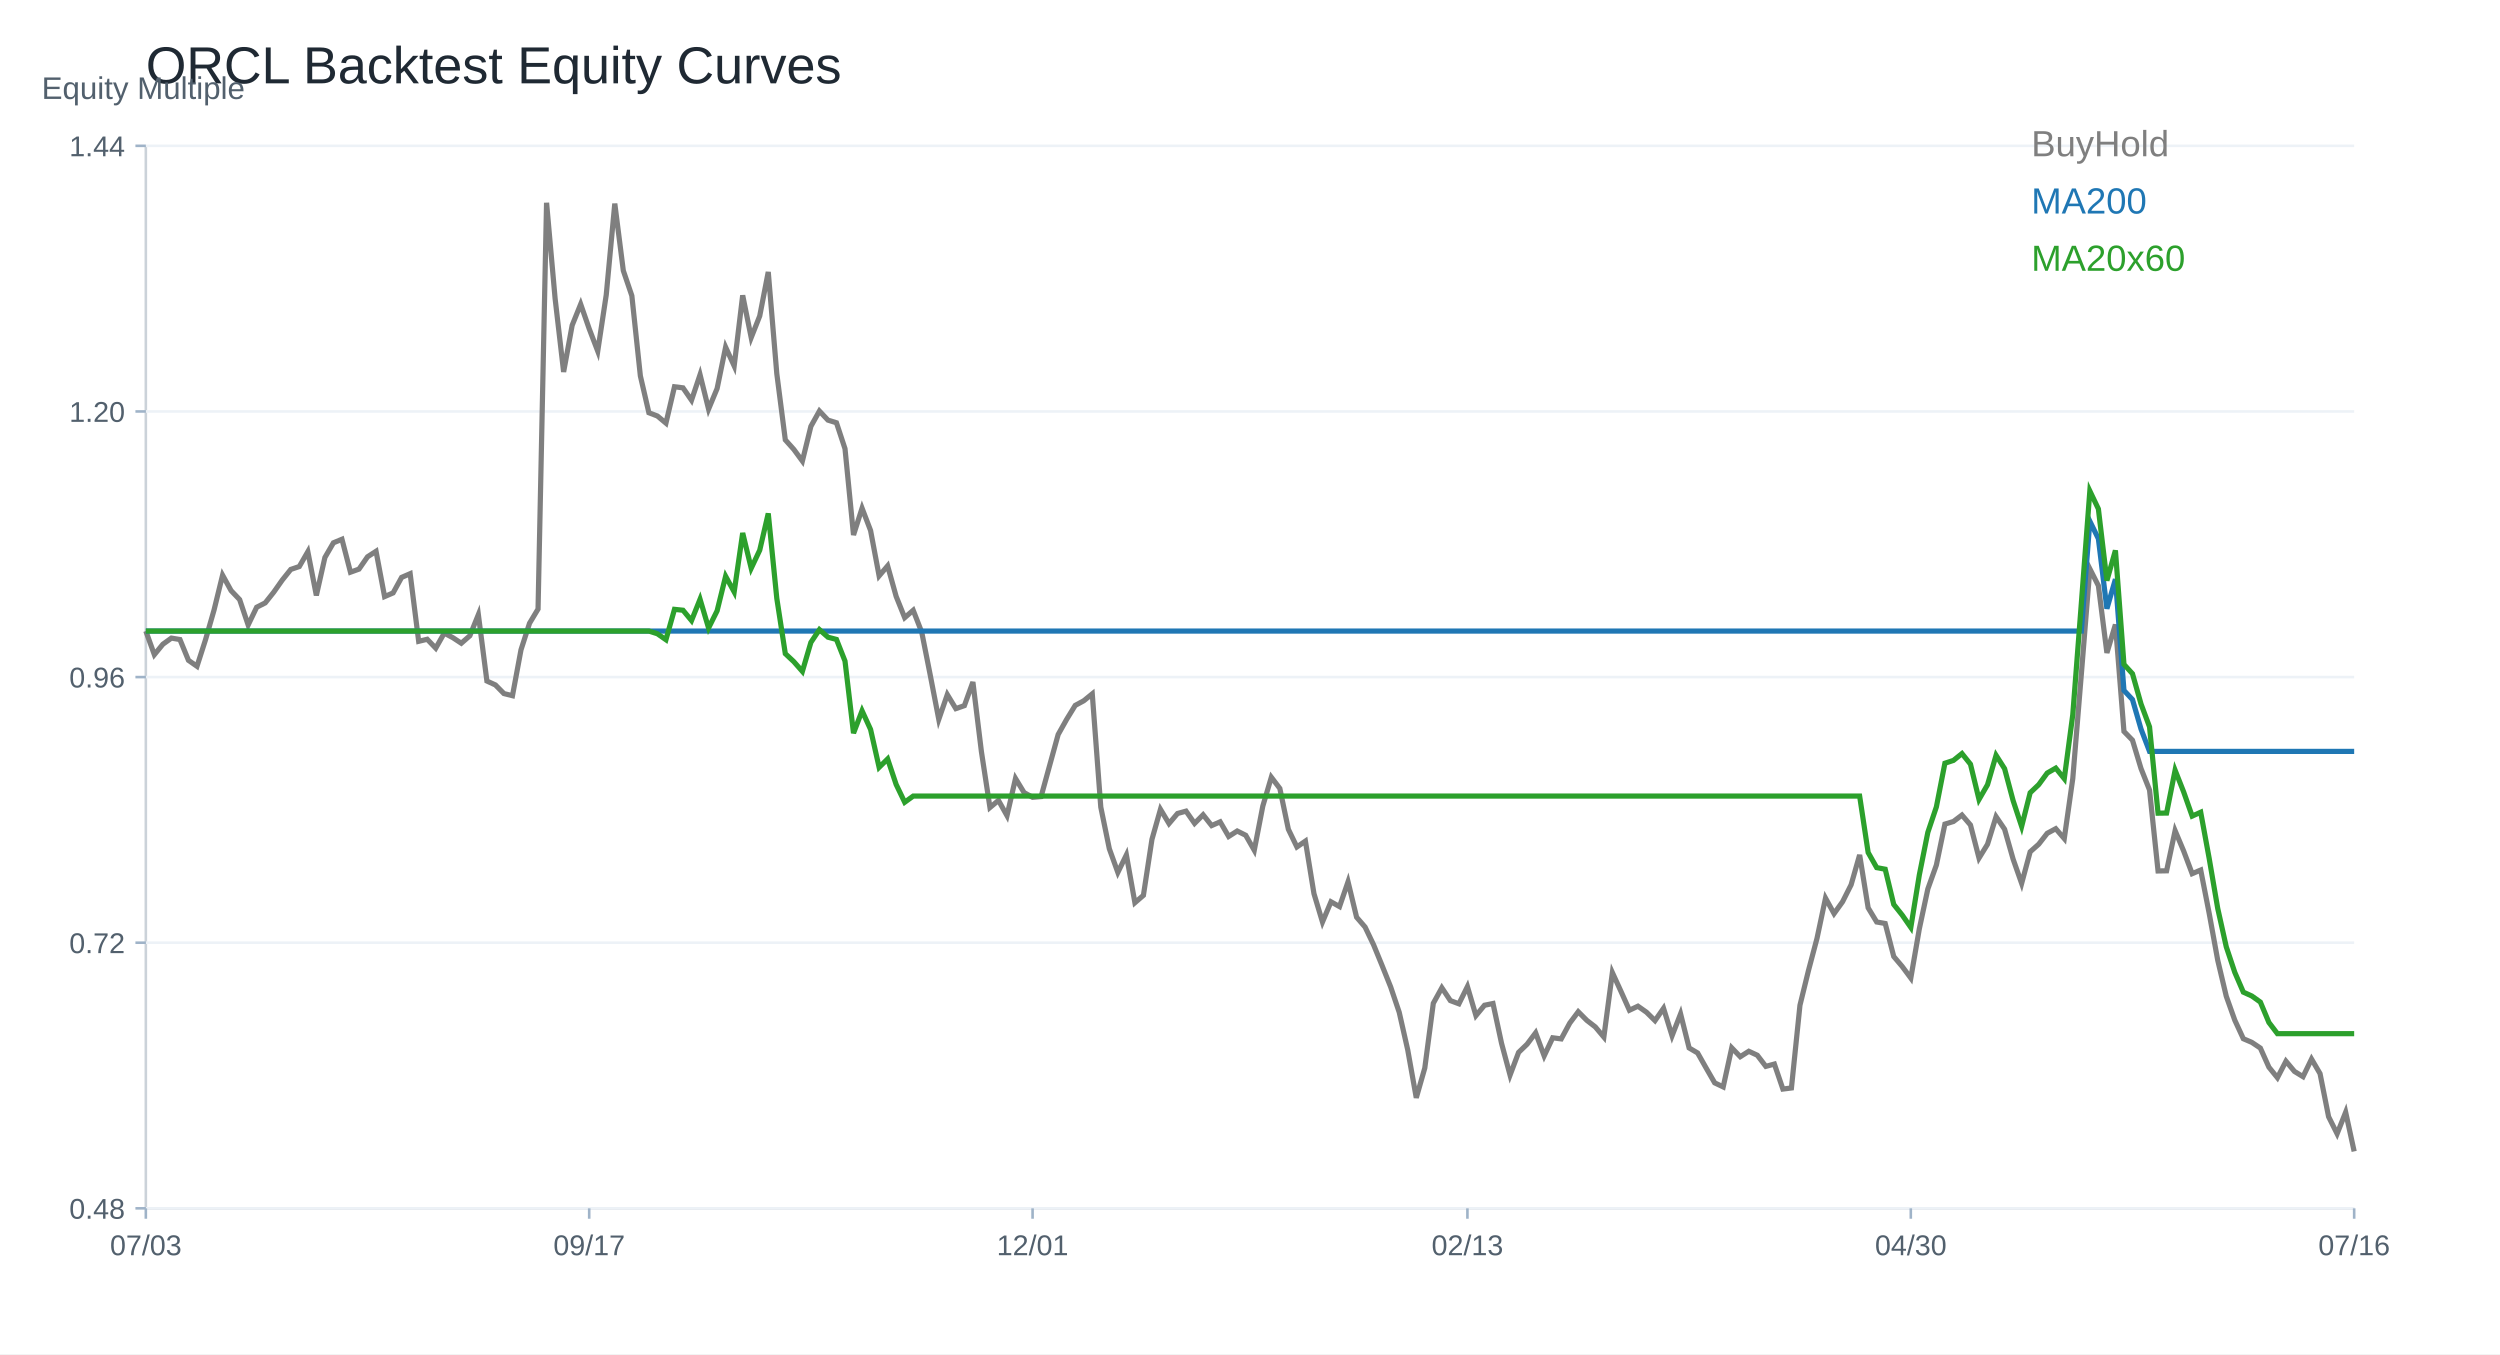
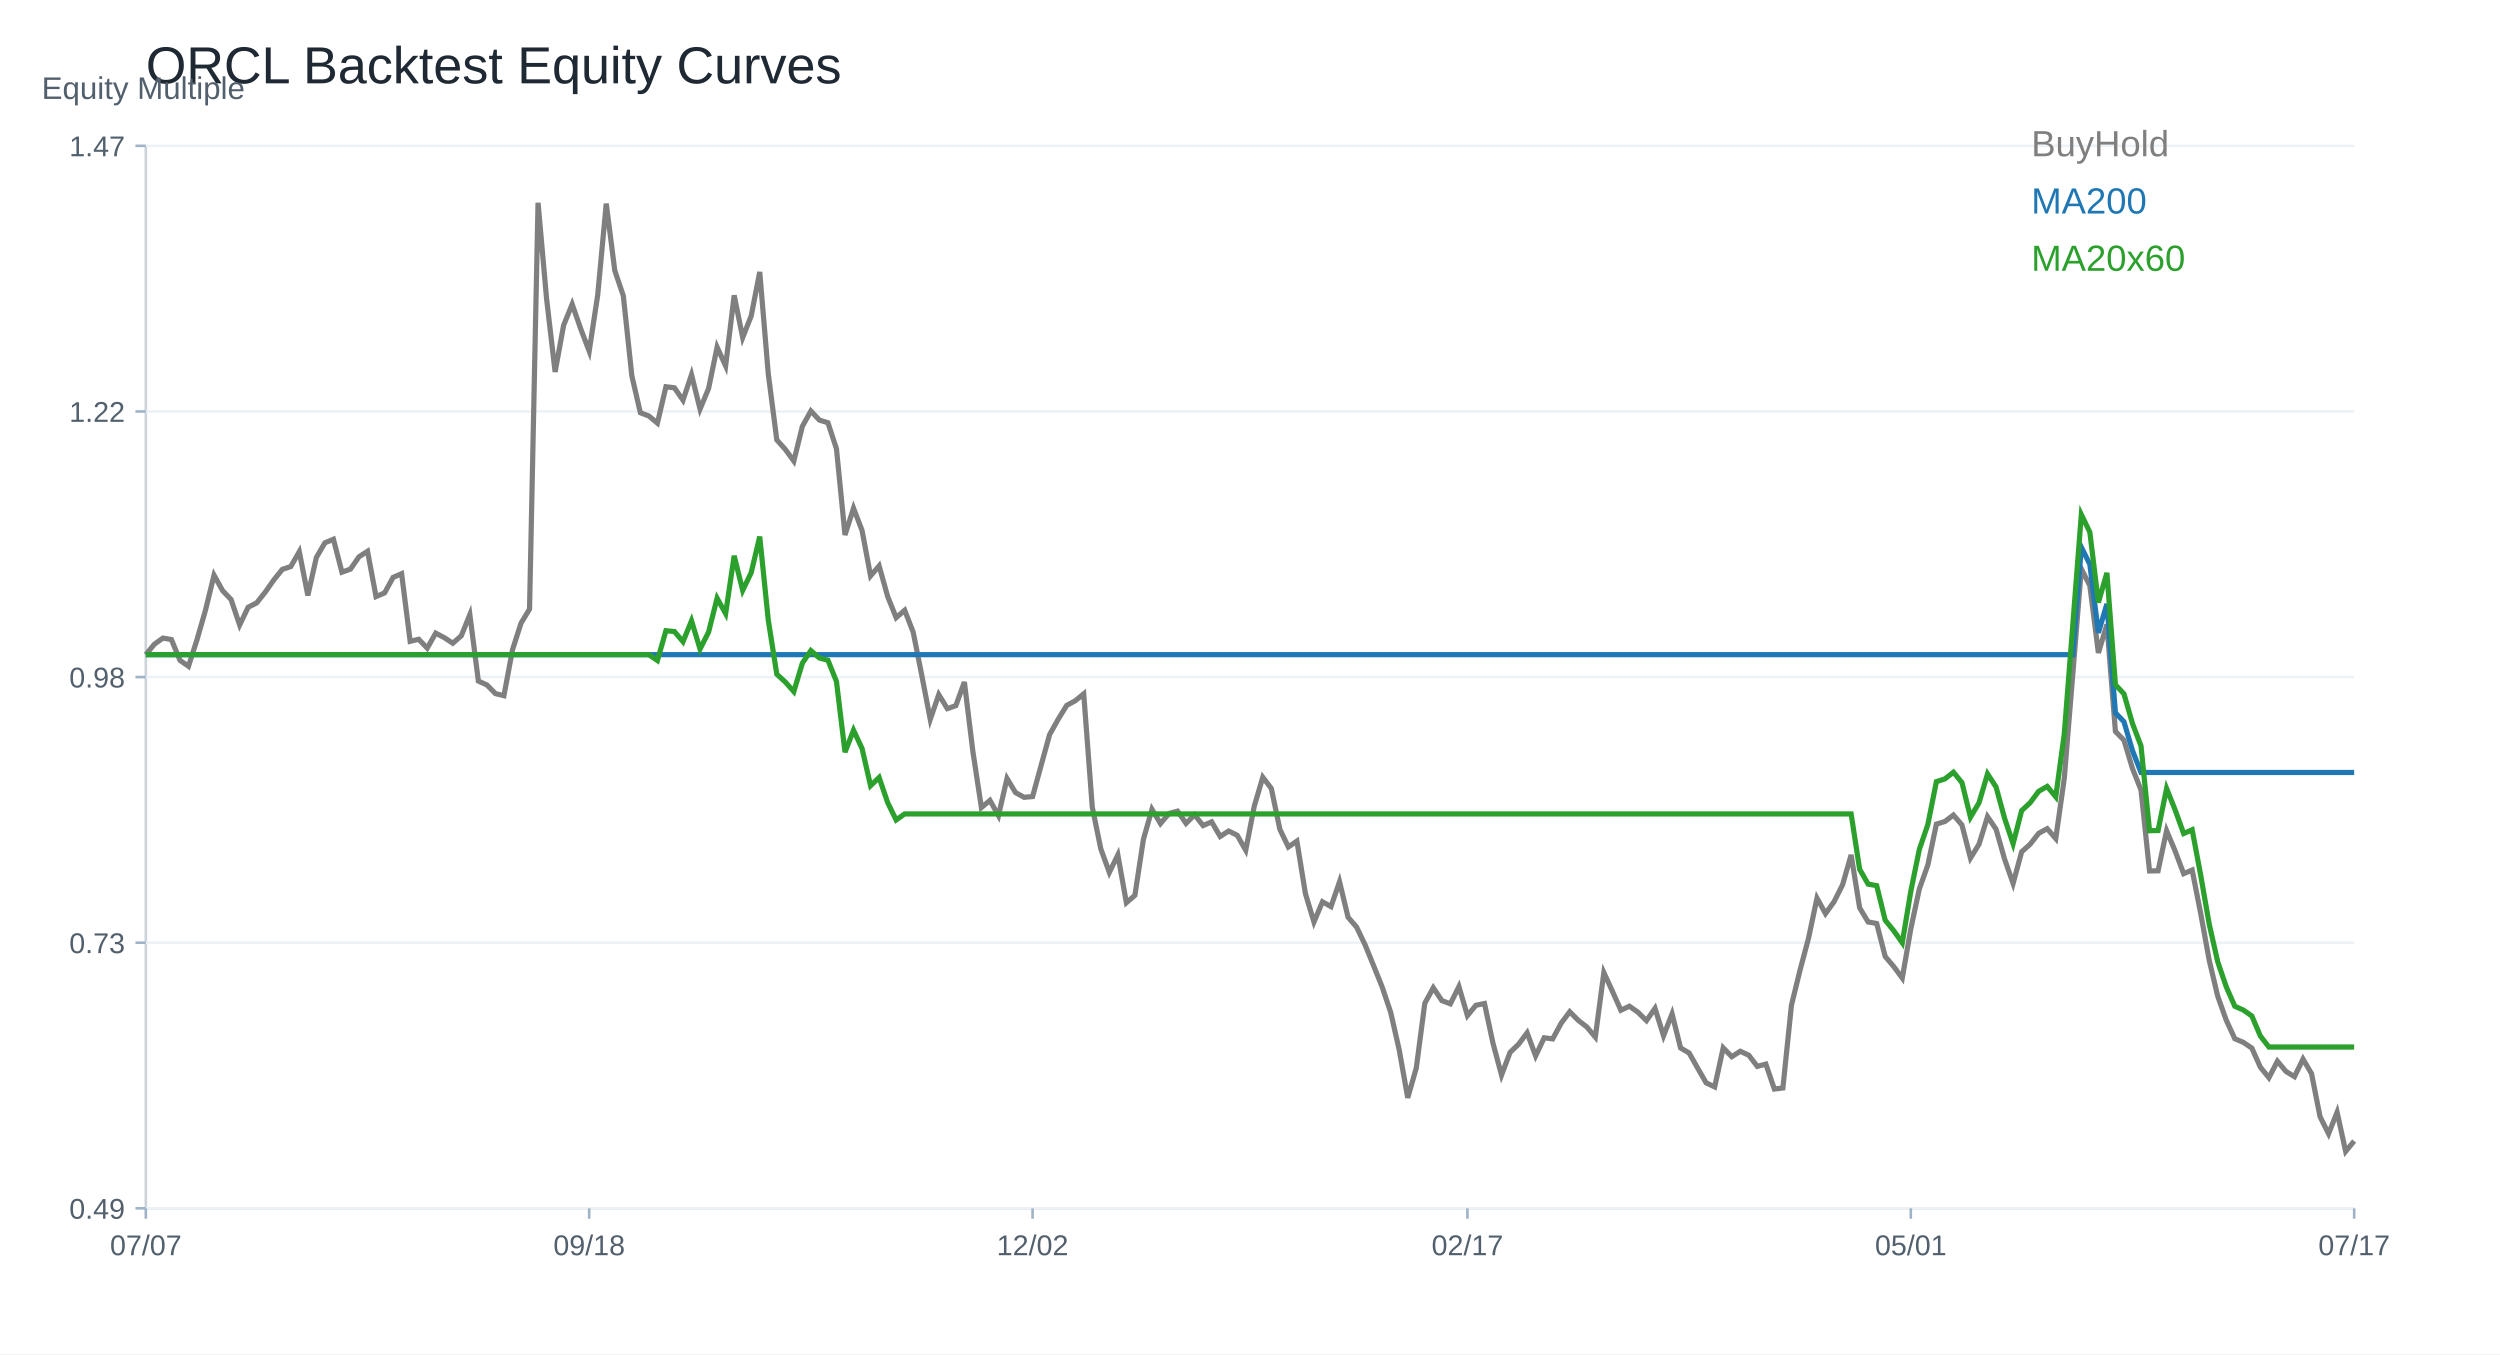
<svg xmlns="http://www.w3.org/2000/svg" width="960" height="520" viewBox="0 0 960 520">
  <rect width="100%" height="100%" fill="white" />
  <text x="56.00" y="32.00" font-size="20" font-family="Arial" fill="#1f2933" text-anchor="start">ORCL Backtest Equity Curves</text>
  <line x1="56" y1="464" x2="904" y2="464" stroke="#cbd2d9" />
  <line x1="56" y1="56" x2="56" y2="464" stroke="#cbd2d9" />
  <text x="16.00" y="38.00" font-size="12" font-family="Arial" fill="#52606d" text-anchor="start">Equity Multiple</text>
  <line x1="56" y1="464.00" x2="904" y2="464.00" stroke="#edf2f7" />
  <line x1="52" y1="464.00" x2="56" y2="464.00" stroke="#9fb3c8" />
-   <text x="48.00" y="468.00" font-size="11" font-family="Arial" fill="#52606d" text-anchor="end">0.48</text>
+   <text x="48.00" y="468.00" font-size="11" font-family="Arial" fill="#52606d" text-anchor="end">0.49</text>
  <line x1="56" y1="362.00" x2="904" y2="362.00" stroke="#edf2f7" />
  <line x1="52" y1="362.00" x2="56" y2="362.00" stroke="#9fb3c8" />
-   <text x="48.00" y="366.00" font-size="11" font-family="Arial" fill="#52606d" text-anchor="end">0.72</text>
+   <text x="48.00" y="366.00" font-size="11" font-family="Arial" fill="#52606d" text-anchor="end">0.73</text>
  <line x1="56" y1="260.00" x2="904" y2="260.00" stroke="#edf2f7" />
  <line x1="52" y1="260.00" x2="56" y2="260.00" stroke="#9fb3c8" />
-   <text x="48.00" y="264.00" font-size="11" font-family="Arial" fill="#52606d" text-anchor="end">0.96</text>
+   <text x="48.00" y="264.00" font-size="11" font-family="Arial" fill="#52606d" text-anchor="end">0.98</text>
  <line x1="56" y1="158.00" x2="904" y2="158.00" stroke="#edf2f7" />
  <line x1="52" y1="158.00" x2="56" y2="158.00" stroke="#9fb3c8" />
-   <text x="48.00" y="162.00" font-size="11" font-family="Arial" fill="#52606d" text-anchor="end">1.20</text>
+   <text x="48.00" y="162.00" font-size="11" font-family="Arial" fill="#52606d" text-anchor="end">1.22</text>
  <line x1="56" y1="56.00" x2="904" y2="56.00" stroke="#edf2f7" />
  <line x1="52" y1="56.00" x2="56" y2="56.00" stroke="#9fb3c8" />
-   <text x="48.00" y="60.00" font-size="11" font-family="Arial" fill="#52606d" text-anchor="end">1.44</text>
+   <text x="48.00" y="60.00" font-size="11" font-family="Arial" fill="#52606d" text-anchor="end">1.47</text>
  <line x1="56.00" y1="464" x2="56.00" y2="468" stroke="#9fb3c8" />
-   <text x="56.00" y="482.00" font-size="11" font-family="Arial" fill="#52606d" text-anchor="middle">07/03</text>
+   <text x="56.00" y="482.00" font-size="11" font-family="Arial" fill="#52606d" text-anchor="middle">07/07</text>
  <line x1="226.25" y1="464" x2="226.25" y2="468" stroke="#9fb3c8" />
-   <text x="226.25" y="482.00" font-size="11" font-family="Arial" fill="#52606d" text-anchor="middle">09/17</text>
+   <text x="226.25" y="482.00" font-size="11" font-family="Arial" fill="#52606d" text-anchor="middle">09/18</text>
  <line x1="396.51" y1="464" x2="396.51" y2="468" stroke="#9fb3c8" />
-   <text x="396.51" y="482.00" font-size="11" font-family="Arial" fill="#52606d" text-anchor="middle">12/01</text>
+   <text x="396.51" y="482.00" font-size="11" font-family="Arial" fill="#52606d" text-anchor="middle">12/02</text>
  <line x1="563.49" y1="464" x2="563.49" y2="468" stroke="#9fb3c8" />
-   <text x="563.49" y="482.00" font-size="11" font-family="Arial" fill="#52606d" text-anchor="middle">02/13</text>
+   <text x="563.49" y="482.00" font-size="11" font-family="Arial" fill="#52606d" text-anchor="middle">02/17</text>
  <line x1="733.75" y1="464" x2="733.75" y2="468" stroke="#9fb3c8" />
-   <text x="733.75" y="482.00" font-size="11" font-family="Arial" fill="#52606d" text-anchor="middle">04/30</text>
+   <text x="733.75" y="482.00" font-size="11" font-family="Arial" fill="#52606d" text-anchor="middle">05/01</text>
  <line x1="904.00" y1="464" x2="904.00" y2="468" stroke="#9fb3c8" />
-   <text x="904.00" y="482.00" font-size="11" font-family="Arial" fill="#52606d" text-anchor="middle">07/16</text>
-   <polyline fill="none" stroke="#7f7f7f" stroke-width="2" points="56.00,242.32 59.27,251.39 62.55,247.38 65.82,245.03 69.10,245.58 72.37,253.56 75.64,255.86 78.92,245.65 82.19,234.26 85.47,220.87 88.74,226.80 92.02,230.24 95.29,239.99 98.56,233.18 101.84,231.51 105.11,227.40 108.39,222.74 111.66,218.66 114.93,217.55 118.21,211.85 121.48,228.65 124.76,214.08 128.03,208.44 131.31,207.07 134.58,219.72 137.85,218.54 141.13,213.81 144.40,211.69 147.68,229.09 150.95,227.68 154.22,221.72 157.50,220.30 160.77,246.27 164.05,245.48 167.32,248.89 170.59,243.12 173.87,244.85 177.14,247.00 180.42,244.13 183.69,236.02 186.97,261.52 190.24,263.02 193.51,266.34 196.79,267.15 200.06,249.54 203.34,239.33 206.61,233.88 209.88,77.86 213.16,114.64 216.43,142.82 219.71,124.92 222.98,116.82 226.25,126.24 229.53,134.84 232.80,113.21 236.08,78.18 239.35,103.92 242.63,113.57 245.90,144.35 249.17,158.49 252.45,159.75 255.72,162.48 259.00,148.52 262.27,148.93 265.54,153.68 268.82,143.88 272.09,157.09 275.37,149.20 278.64,133.31 281.92,140.51 285.19,113.41 288.46,129.63 291.74,121.32 295.01,104.43 298.29,143.48 301.56,168.92 304.83,172.57 308.11,177.05 311.38,163.71 314.66,157.84 317.93,161.32 321.20,162.34 324.48,172.30 327.75,205.44 331.03,195.15 334.30,203.71 337.58,221.14 340.85,217.29 344.12,229.01 347.40,237.18 350.67,234.35 353.95,242.78 357.22,259.27 360.49,276.23 363.77,266.72 367.04,272.11 370.32,270.97 373.59,261.90 376.86,288.61 380.14,310.09 383.41,307.35 386.69,313.21 389.96,298.93 393.24,304.35 396.51,306.17 399.78,305.88 403.06,293.94 406.33,282.06 409.61,276.21 412.88,270.88 416.15,269.10 419.43,266.44 422.70,309.93 425.98,325.92 429.25,335.01 432.53,328.29 435.80,346.64 439.07,343.81 442.35,322.31 445.62,310.78 448.90,316.25 452.17,312.38 455.44,311.48 458.72,316.18 461.99,312.88 465.27,317.02 468.54,315.58 471.81,321.20 475.09,319.11 478.36,320.75 481.64,326.49 484.91,309.58 488.19,298.46 491.46,302.77 494.73,318.44 498.01,325.23 501.28,322.99 504.56,343.15 507.83,354.05 511.10,346.29 514.38,348.13 517.65,338.60 520.93,352.21 524.20,356.00 527.47,362.84 530.75,370.84 534.02,379.00 537.30,388.73 540.57,403.17 543.85,421.56 547.12,410.12 550.39,385.26 553.67,379.31 556.94,384.23 560.22,385.46 563.49,378.85 566.76,389.99 570.04,386.02 573.31,385.35 576.59,400.62 579.86,412.84 583.14,404.12 586.41,400.97 589.68,396.60 592.96,405.46 596.23,398.51 599.51,398.94 602.78,392.88 606.05,388.51 609.33,391.81 612.60,394.34 615.88,398.24 619.15,373.48 622.42,380.62 625.70,387.93 628.97,386.38 632.25,388.69 635.52,391.92 638.80,387.19 642.07,397.74 645.34,389.32 648.62,402.41 651.89,404.34 655.17,410.14 658.44,415.82 661.71,417.37 664.99,402.37 668.26,405.77 671.54,403.69 674.81,405.21 678.08,409.49 681.36,408.60 684.63,418.20 687.91,417.78 691.18,386.03 694.46,372.66 697.73,360.33 701.00,344.88 704.28,350.82 707.55,346.26 710.83,339.75 714.10,328.29 717.37,348.61 720.65,354.04 723.92,354.62 727.20,367.30 730.47,371.16 733.75,375.58 737.02,356.67 740.29,341.35 743.57,332.18 746.84,316.46 750.12,315.45 753.39,312.98 756.66,316.80 759.94,329.50 763.21,324.19 766.49,313.60 769.76,318.42 773.03,329.90 776.31,339.23 779.58,327.09 782.86,324.18 786.13,319.99 789.41,318.22 792.68,322.02 795.95,298.94 799.23,258.95 802.50,218.43 805.78,224.90 809.05,250.71 812.32,239.82 815.60,280.87 818.87,284.24 822.15,295.12 825.42,303.36 828.69,334.45 831.97,334.39 835.24,318.98 838.52,326.78 841.79,335.48 845.07,334.10 848.34,350.80 851.61,368.75 854.89,382.57 858.16,391.76 861.44,398.87 864.71,400.27 867.98,402.46 871.26,409.80 874.53,413.84 877.81,407.51 881.08,411.43 884.36,413.44 887.63,406.68 890.90,412.28 894.18,428.82 897.45,435.36 900.73,427.09 904.00,442.14" />
+   <text x="904.00" y="482.00" font-size="11" font-family="Arial" fill="#52606d" text-anchor="middle">07/17</text>
+   <polyline fill="none" stroke="#7f7f7f" stroke-width="2" points="56.00,251.39 59.27,247.38 62.55,245.03 65.82,245.58 69.10,253.56 72.37,255.86 75.64,245.66 78.92,234.26 82.19,220.87 85.47,226.80 88.74,230.24 92.02,239.99 95.29,233.18 98.56,231.51 101.84,227.40 105.11,222.74 108.39,218.66 111.66,217.55 114.93,211.85 118.21,228.65 121.48,214.08 124.76,208.44 128.03,207.07 131.31,219.72 134.58,218.54 137.85,213.81 141.13,211.69 144.40,229.09 147.68,227.68 150.95,221.72 154.22,220.30 157.50,246.27 160.77,245.48 164.05,248.89 167.32,243.12 170.59,244.85 173.87,247.00 177.14,244.13 180.42,236.02 183.69,261.52 186.97,263.02 190.24,266.34 193.51,267.15 196.79,249.54 200.06,239.33 203.34,233.88 206.61,77.86 209.88,114.64 213.16,142.82 216.43,124.92 219.71,116.82 222.98,126.24 226.25,134.84 229.53,113.21 232.80,78.18 236.08,103.92 239.35,113.57 242.63,144.35 245.90,158.49 249.17,159.75 252.45,162.48 255.72,148.52 259.00,148.93 262.27,153.68 265.54,143.88 268.82,157.09 272.09,149.20 275.37,133.31 278.64,140.51 281.92,113.41 285.19,129.63 288.46,121.32 291.74,104.43 295.01,143.48 298.29,168.92 301.56,172.57 304.83,177.05 308.11,163.71 311.38,157.84 314.66,161.32 317.93,162.34 321.20,172.30 324.48,205.44 327.75,195.15 331.03,203.71 334.30,221.14 337.58,217.29 340.85,229.01 344.12,237.18 347.40,234.35 350.67,242.78 353.95,259.27 357.22,276.23 360.49,266.72 363.77,272.11 367.04,270.97 370.32,261.90 373.59,288.61 376.86,310.09 380.14,307.35 383.41,313.21 386.69,298.93 389.96,304.35 393.24,306.17 396.51,305.88 399.78,293.94 403.06,282.06 406.33,276.21 409.61,270.88 412.88,269.10 416.15,266.44 419.43,309.93 422.70,325.92 425.98,335.01 429.25,328.29 432.53,346.64 435.80,343.81 439.07,322.31 442.35,310.78 445.62,316.25 448.90,312.38 452.17,311.48 455.44,316.18 458.72,312.88 461.99,317.02 465.27,315.58 468.54,321.20 471.81,319.11 475.09,320.75 478.36,326.49 481.64,309.58 484.91,298.46 488.19,302.77 491.46,318.44 494.73,325.23 498.01,322.99 501.28,343.15 504.56,354.05 507.83,346.29 511.10,348.13 514.38,338.60 517.65,352.21 520.93,356.00 524.20,362.84 527.47,370.84 530.75,379.00 534.02,388.73 537.30,403.17 540.57,421.56 543.85,410.12 547.12,385.26 550.39,379.31 553.67,384.23 556.94,385.46 560.22,378.85 563.49,389.99 566.76,386.02 570.04,385.35 573.31,400.62 576.59,412.84 579.86,404.12 583.14,400.97 586.41,396.60 589.68,405.46 592.96,398.51 596.23,398.94 599.51,392.88 602.78,388.51 606.05,391.81 609.33,394.34 612.60,398.24 615.88,373.48 619.15,380.62 622.42,387.93 625.70,386.38 628.97,388.69 632.25,391.92 635.52,387.19 638.80,397.74 642.07,389.32 645.34,402.41 648.62,404.34 651.89,410.14 655.17,415.82 658.44,417.37 661.71,402.37 664.99,405.77 668.26,403.69 671.54,405.21 674.81,409.49 678.08,408.60 681.36,418.20 684.63,417.78 687.91,386.03 691.18,372.66 694.46,360.33 697.73,344.88 701.00,350.82 704.28,346.26 707.55,339.75 710.83,328.29 714.10,348.61 717.37,354.04 720.65,354.62 723.92,367.30 727.20,371.16 730.47,375.58 733.75,356.67 737.02,341.35 740.29,332.18 743.57,316.46 746.84,315.45 750.12,312.98 753.39,316.80 756.66,329.50 759.94,324.19 763.21,313.60 766.49,318.42 769.76,329.90 773.03,339.23 776.31,327.09 779.58,324.18 782.86,319.99 786.13,318.22 789.41,322.02 792.68,298.94 795.95,258.95 799.23,218.43 802.50,224.90 805.78,250.71 809.05,239.82 812.32,280.87 815.60,284.24 818.87,295.12 822.15,303.36 825.42,334.45 828.69,334.39 831.97,318.98 835.24,326.78 838.52,335.48 841.79,334.10 845.07,350.80 848.34,368.75 851.61,382.57 854.89,391.76 858.16,398.87 861.44,400.27 864.71,402.46 867.98,409.80 871.26,413.84 874.53,407.51 877.81,411.43 881.08,413.44 884.36,406.68 887.63,412.28 890.90,428.82 894.18,435.36 897.45,427.09 900.73,442.14 904.00,438.14" />
  <text x="780.00" y="60.00" font-size="14" font-family="Arial" fill="#7f7f7f" text-anchor="start">BuyHold</text>
-   <polyline fill="none" stroke="#1f77b4" stroke-width="2" points="56.00,242.32 59.27,242.32 62.55,242.32 65.82,242.32 69.10,242.32 72.37,242.32 75.64,242.32 78.92,242.32 82.19,242.32 85.47,242.32 88.74,242.32 92.02,242.32 95.29,242.32 98.56,242.32 101.84,242.32 105.11,242.32 108.39,242.32 111.66,242.32 114.93,242.32 118.21,242.32 121.48,242.32 124.76,242.32 128.03,242.32 131.31,242.32 134.58,242.32 137.85,242.32 141.13,242.32 144.40,242.32 147.68,242.32 150.95,242.32 154.22,242.32 157.50,242.32 160.77,242.32 164.05,242.32 167.32,242.32 170.59,242.32 173.87,242.32 177.14,242.32 180.42,242.32 183.69,242.32 186.97,242.32 190.24,242.32 193.51,242.32 196.79,242.32 200.06,242.32 203.34,242.32 206.61,242.32 209.88,242.32 213.16,242.32 216.43,242.32 219.71,242.32 222.98,242.32 226.25,242.32 229.53,242.32 232.80,242.32 236.08,242.32 239.35,242.32 242.63,242.32 245.90,242.32 249.17,242.32 252.45,242.32 255.72,242.32 259.00,242.32 262.27,242.32 265.54,242.32 268.82,242.32 272.09,242.32 275.37,242.32 278.64,242.32 281.92,242.32 285.19,242.32 288.46,242.32 291.74,242.32 295.01,242.32 298.29,242.32 301.56,242.32 304.83,242.32 308.11,242.32 311.38,242.32 314.66,242.32 317.93,242.32 321.20,242.32 324.48,242.32 327.75,242.32 331.03,242.32 334.30,242.32 337.58,242.32 340.85,242.32 344.12,242.32 347.40,242.32 350.67,242.32 353.95,242.32 357.22,242.32 360.49,242.32 363.77,242.32 367.04,242.32 370.32,242.32 373.59,242.32 376.86,242.32 380.14,242.32 383.41,242.32 386.69,242.32 389.96,242.32 393.24,242.32 396.51,242.32 399.78,242.32 403.06,242.32 406.33,242.32 409.61,242.32 412.88,242.32 416.15,242.32 419.43,242.32 422.70,242.32 425.98,242.32 429.25,242.32 432.53,242.32 435.80,242.32 439.07,242.32 442.35,242.32 445.62,242.32 448.90,242.32 452.17,242.32 455.44,242.32 458.72,242.32 461.99,242.32 465.27,242.32 468.54,242.32 471.81,242.32 475.09,242.32 478.36,242.32 481.64,242.32 484.91,242.32 488.19,242.32 491.46,242.32 494.73,242.32 498.01,242.32 501.28,242.32 504.56,242.32 507.83,242.32 511.10,242.32 514.38,242.32 517.65,242.32 520.93,242.32 524.20,242.32 527.47,242.32 530.75,242.32 534.02,242.32 537.30,242.32 540.57,242.32 543.85,242.32 547.12,242.32 550.39,242.32 553.67,242.32 556.94,242.32 560.22,242.32 563.49,242.32 566.76,242.32 570.04,242.32 573.31,242.32 576.59,242.32 579.86,242.32 583.14,242.32 586.41,242.32 589.68,242.32 592.96,242.32 596.23,242.32 599.51,242.32 602.78,242.32 606.05,242.32 609.33,242.32 612.60,242.32 615.88,242.32 619.15,242.32 622.42,242.32 625.70,242.32 628.97,242.32 632.25,242.32 635.52,242.32 638.80,242.32 642.07,242.32 645.34,242.32 648.62,242.32 651.89,242.32 655.17,242.32 658.44,242.32 661.71,242.32 664.99,242.32 668.26,242.32 671.54,242.32 674.81,242.32 678.08,242.32 681.36,242.32 684.63,242.32 687.91,242.32 691.18,242.32 694.46,242.32 697.73,242.32 701.00,242.32 704.28,242.32 707.55,242.32 710.83,242.32 714.10,242.32 717.37,242.32 720.65,242.32 723.92,242.32 727.20,242.32 730.47,242.32 733.75,242.32 737.02,242.32 740.29,242.32 743.57,242.32 746.84,242.32 750.12,242.32 753.39,242.32 756.66,242.32 759.94,242.32 763.21,242.32 766.49,242.32 769.76,242.32 773.03,242.32 776.31,242.32 779.58,242.32 782.86,242.32 786.13,242.32 789.41,242.32 792.68,242.32 795.95,242.32 799.23,242.32 802.50,200.15 805.78,206.88 809.05,233.74 812.32,222.41 815.60,265.13 818.87,268.63 822.15,279.96 825.42,288.54 828.69,288.54 831.97,288.54 835.24,288.54 838.52,288.54 841.79,288.54 845.07,288.54 848.34,288.54 851.61,288.54 854.89,288.54 858.16,288.54 861.44,288.54 864.71,288.54 867.98,288.54 871.26,288.54 874.53,288.54 877.81,288.54 881.08,288.54 884.36,288.54 887.63,288.54 890.90,288.54 894.18,288.54 897.45,288.54 900.73,288.54 904.00,288.54" />
+   <polyline fill="none" stroke="#1f77b4" stroke-width="2" points="56.00,251.39 59.27,251.39 62.55,251.39 65.82,251.39 69.10,251.39 72.37,251.39 75.64,251.39 78.92,251.39 82.19,251.39 85.47,251.39 88.74,251.39 92.02,251.39 95.29,251.39 98.56,251.39 101.84,251.39 105.11,251.39 108.39,251.39 111.66,251.39 114.93,251.39 118.21,251.39 121.48,251.39 124.76,251.39 128.03,251.39 131.31,251.39 134.58,251.39 137.85,251.39 141.13,251.39 144.40,251.39 147.68,251.39 150.95,251.39 154.22,251.39 157.50,251.39 160.77,251.39 164.05,251.39 167.32,251.39 170.59,251.39 173.87,251.39 177.14,251.39 180.42,251.39 183.69,251.39 186.97,251.39 190.24,251.39 193.51,251.39 196.79,251.39 200.06,251.39 203.34,251.39 206.61,251.39 209.88,251.39 213.16,251.39 216.43,251.39 219.71,251.39 222.98,251.39 226.25,251.39 229.53,251.39 232.80,251.39 236.08,251.39 239.35,251.39 242.63,251.39 245.90,251.39 249.17,251.39 252.45,251.39 255.72,251.39 259.00,251.39 262.27,251.39 265.54,251.39 268.82,251.39 272.09,251.39 275.37,251.39 278.64,251.39 281.92,251.39 285.19,251.39 288.46,251.39 291.74,251.39 295.01,251.39 298.29,251.39 301.56,251.39 304.83,251.39 308.11,251.39 311.38,251.39 314.66,251.39 317.93,251.39 321.20,251.39 324.48,251.39 327.75,251.39 331.03,251.39 334.30,251.39 337.58,251.39 340.85,251.39 344.12,251.39 347.40,251.39 350.67,251.39 353.95,251.39 357.22,251.39 360.49,251.39 363.77,251.39 367.04,251.39 370.32,251.39 373.59,251.39 376.86,251.39 380.14,251.39 383.41,251.39 386.69,251.39 389.96,251.39 393.24,251.39 396.51,251.39 399.78,251.39 403.06,251.39 406.33,251.39 409.61,251.39 412.88,251.39 416.15,251.39 419.43,251.39 422.70,251.39 425.98,251.39 429.25,251.39 432.53,251.39 435.80,251.39 439.07,251.39 442.35,251.39 445.62,251.39 448.90,251.39 452.17,251.39 455.44,251.39 458.72,251.39 461.99,251.39 465.27,251.39 468.54,251.39 471.81,251.39 475.09,251.39 478.36,251.39 481.64,251.39 484.91,251.39 488.19,251.39 491.46,251.39 494.73,251.39 498.01,251.39 501.28,251.39 504.56,251.39 507.83,251.39 511.10,251.39 514.38,251.39 517.65,251.39 520.93,251.39 524.20,251.39 527.47,251.39 530.75,251.39 534.02,251.39 537.30,251.39 540.57,251.39 543.85,251.39 547.12,251.39 550.39,251.39 553.67,251.39 556.94,251.39 560.22,251.39 563.49,251.39 566.76,251.39 570.04,251.39 573.31,251.39 576.59,251.39 579.86,251.39 583.14,251.39 586.41,251.39 589.68,251.39 592.96,251.39 596.23,251.39 599.51,251.39 602.78,251.39 606.05,251.39 609.33,251.39 612.60,251.39 615.88,251.39 619.15,251.39 622.42,251.39 625.70,251.39 628.97,251.39 632.25,251.39 635.52,251.39 638.80,251.39 642.07,251.39 645.34,251.39 648.62,251.39 651.89,251.39 655.17,251.39 658.44,251.39 661.71,251.39 664.99,251.39 668.26,251.39 671.54,251.39 674.81,251.39 678.08,251.39 681.36,251.39 684.63,251.39 687.91,251.39 691.18,251.39 694.46,251.39 697.73,251.39 701.00,251.39 704.28,251.39 707.55,251.39 710.83,251.39 714.10,251.39 717.37,251.39 720.65,251.39 723.92,251.39 727.20,251.39 730.47,251.39 733.75,251.39 737.02,251.39 740.29,251.39 743.57,251.39 746.84,251.39 750.12,251.39 753.39,251.39 756.66,251.39 759.94,251.39 763.21,251.39 766.49,251.39 769.76,251.39 773.03,251.39 776.31,251.39 779.58,251.39 782.86,251.39 786.13,251.39 789.41,251.39 792.68,251.39 795.95,251.39 799.23,210.12 802.50,216.71 805.78,243.00 809.05,231.91 812.32,273.71 815.60,277.15 818.87,288.23 822.15,296.63 825.42,296.63 828.69,296.63 831.97,296.63 835.24,296.63 838.52,296.63 841.79,296.63 845.07,296.63 848.34,296.63 851.61,296.63 854.89,296.63 858.16,296.63 861.44,296.63 864.71,296.63 867.98,296.63 871.26,296.63 874.53,296.63 877.81,296.63 881.08,296.63 884.36,296.63 887.63,296.63 890.90,296.63 894.18,296.63 897.45,296.63 900.73,296.63 904.00,296.63" />
  <text x="780.00" y="82.00" font-size="14" font-family="Arial" fill="#1f77b4" text-anchor="start">MA200</text>
-   <polyline fill="none" stroke="#2ca02c" stroke-width="2" points="56.00,242.32 59.27,242.32 62.55,242.32 65.82,242.32 69.10,242.32 72.37,242.32 75.64,242.32 78.92,242.32 82.19,242.32 85.47,242.32 88.74,242.32 92.02,242.32 95.29,242.32 98.56,242.32 101.84,242.32 105.11,242.32 108.39,242.32 111.66,242.32 114.93,242.32 118.21,242.32 121.48,242.32 124.76,242.32 128.03,242.32 131.31,242.32 134.58,242.32 137.85,242.32 141.13,242.32 144.40,242.32 147.68,242.32 150.95,242.32 154.22,242.32 157.50,242.32 160.77,242.32 164.05,242.32 167.32,242.32 170.59,242.32 173.87,242.32 177.14,242.32 180.42,242.32 183.69,242.32 186.97,242.32 190.24,242.32 193.51,242.32 196.79,242.32 200.06,242.32 203.34,242.32 206.61,242.32 209.88,242.32 213.16,242.32 216.43,242.32 219.71,242.32 222.98,242.32 226.25,242.32 229.53,242.32 232.80,242.32 236.08,242.32 239.35,242.32 242.63,242.32 245.90,242.32 249.17,242.32 252.45,243.37 255.72,245.65 259.00,233.99 262.27,234.33 265.54,238.29 268.82,230.11 272.09,241.15 275.37,234.56 278.64,221.28 281.92,227.29 285.19,204.66 288.46,218.21 291.74,211.26 295.01,197.15 298.29,229.77 301.56,251.02 304.83,254.08 308.11,257.82 311.38,246.68 314.66,241.78 317.93,244.68 321.20,245.54 324.48,253.85 327.75,281.54 331.03,272.94 334.30,280.10 337.58,294.66 340.85,291.44 344.12,301.23 347.40,308.06 350.67,305.70 353.95,305.70 357.22,305.70 360.49,305.70 363.77,305.70 367.04,305.70 370.32,305.70 373.59,305.70 376.86,305.70 380.14,305.70 383.41,305.70 386.69,305.70 389.96,305.70 393.24,305.70 396.51,305.70 399.78,305.70 403.06,305.70 406.33,305.70 409.61,305.70 412.88,305.70 416.15,305.70 419.43,305.70 422.70,305.70 425.98,305.70 429.25,305.70 432.53,305.70 435.80,305.70 439.07,305.70 442.35,305.70 445.62,305.70 448.90,305.70 452.17,305.70 455.44,305.70 458.72,305.70 461.99,305.70 465.27,305.70 468.54,305.70 471.81,305.70 475.09,305.70 478.36,305.70 481.64,305.70 484.91,305.70 488.19,305.70 491.46,305.70 494.73,305.70 498.01,305.70 501.28,305.70 504.56,305.70 507.83,305.70 511.10,305.70 514.38,305.70 517.65,305.70 520.93,305.70 524.20,305.70 527.47,305.70 530.75,305.70 534.02,305.70 537.30,305.70 540.57,305.70 543.85,305.70 547.12,305.70 550.39,305.70 553.67,305.70 556.94,305.70 560.22,305.70 563.49,305.70 566.76,305.70 570.04,305.70 573.31,305.70 576.59,305.70 579.86,305.70 583.14,305.70 586.41,305.70 589.68,305.70 592.96,305.70 596.23,305.70 599.51,305.70 602.78,305.70 606.05,305.70 609.33,305.70 612.60,305.70 615.88,305.70 619.15,305.70 622.42,305.70 625.70,305.70 628.97,305.70 632.25,305.70 635.52,305.70 638.80,305.70 642.07,305.70 645.34,305.70 648.62,305.70 651.89,305.70 655.17,305.70 658.44,305.70 661.71,305.70 664.99,305.70 668.26,305.70 671.54,305.70 674.81,305.70 678.08,305.70 681.36,305.70 684.63,305.70 687.91,305.70 691.18,305.70 694.46,305.70 697.73,305.70 701.00,305.70 704.28,305.70 707.55,305.70 710.83,305.70 714.10,305.70 717.37,327.37 720.65,333.17 723.92,333.78 727.20,347.31 730.47,351.42 733.75,356.14 737.02,335.97 740.29,319.62 743.57,309.85 746.84,293.08 750.12,292.00 753.39,289.37 756.66,293.45 759.94,306.99 763.21,301.33 766.49,290.03 769.76,295.17 773.03,307.42 776.31,317.36 779.58,304.42 782.86,301.31 786.13,296.85 789.41,294.96 792.68,299.01 795.95,274.40 799.23,231.75 802.50,188.53 805.78,195.43 809.05,222.96 812.32,211.35 815.60,255.12 818.87,258.71 822.15,270.32 825.42,279.11 828.69,312.26 831.97,312.21 835.24,295.77 838.52,304.09 841.79,313.37 845.07,311.90 848.34,329.71 851.61,348.85 854.89,363.59 858.16,373.39 861.44,380.98 864.71,382.47 867.98,384.80 871.26,392.63 874.53,396.93 877.81,396.93 881.08,396.93 884.36,396.93 887.63,396.93 890.90,396.93 894.18,396.93 897.45,396.93 900.73,396.93 904.00,396.93" />
+   <polyline fill="none" stroke="#2ca02c" stroke-width="2" points="56.00,251.39 59.27,251.39 62.55,251.39 65.82,251.39 69.10,251.39 72.37,251.39 75.64,251.39 78.92,251.39 82.19,251.39 85.47,251.39 88.74,251.39 92.02,251.39 95.29,251.39 98.56,251.39 101.84,251.39 105.11,251.39 108.39,251.39 111.66,251.39 114.93,251.39 118.21,251.39 121.48,251.39 124.76,251.39 128.03,251.39 131.31,251.39 134.58,251.39 137.85,251.39 141.13,251.39 144.40,251.39 147.68,251.39 150.95,251.39 154.22,251.39 157.50,251.39 160.77,251.39 164.05,251.39 167.32,251.39 170.59,251.39 173.87,251.39 177.14,251.39 180.42,251.39 183.69,251.39 186.97,251.39 190.24,251.39 193.51,251.39 196.79,251.39 200.06,251.39 203.34,251.39 206.61,251.39 209.88,251.39 213.16,251.39 216.43,251.39 219.71,251.39 222.98,251.39 226.25,251.39 229.53,251.39 232.80,251.39 236.08,251.39 239.35,251.39 242.63,251.39 245.90,251.39 249.17,251.39 252.45,253.63 255.72,242.19 259.00,242.52 262.27,246.41 265.54,238.39 268.82,249.21 272.09,242.75 275.37,229.72 278.64,235.62 281.92,213.41 285.19,226.71 288.46,219.89 291.74,206.05 295.01,238.05 298.29,258.90 301.56,261.90 304.83,265.57 308.11,254.64 311.38,249.83 314.66,252.68 317.93,253.52 321.20,261.68 324.48,288.84 327.75,280.40 331.03,287.43 334.30,301.71 337.58,298.55 340.85,308.16 344.12,314.86 347.40,312.54 350.67,312.54 353.95,312.54 357.22,312.54 360.49,312.54 363.77,312.54 367.04,312.54 370.32,312.54 373.59,312.54 376.86,312.54 380.14,312.54 383.41,312.54 386.69,312.54 389.96,312.54 393.24,312.54 396.51,312.54 399.78,312.54 403.06,312.54 406.33,312.54 409.61,312.54 412.88,312.54 416.15,312.54 419.43,312.54 422.70,312.54 425.98,312.54 429.25,312.54 432.53,312.54 435.80,312.54 439.07,312.54 442.35,312.54 445.62,312.54 448.90,312.54 452.17,312.54 455.44,312.54 458.72,312.54 461.99,312.54 465.27,312.54 468.54,312.54 471.81,312.54 475.09,312.54 478.36,312.54 481.64,312.54 484.91,312.54 488.19,312.54 491.46,312.54 494.73,312.54 498.01,312.54 501.28,312.54 504.56,312.54 507.83,312.54 511.10,312.54 514.38,312.54 517.65,312.54 520.93,312.54 524.20,312.54 527.47,312.54 530.75,312.54 534.02,312.54 537.30,312.54 540.57,312.54 543.85,312.54 547.12,312.54 550.39,312.54 553.67,312.54 556.94,312.54 560.22,312.54 563.49,312.54 566.76,312.54 570.04,312.54 573.31,312.54 576.59,312.54 579.86,312.54 583.14,312.54 586.41,312.54 589.68,312.54 592.96,312.54 596.23,312.54 599.51,312.54 602.78,312.54 606.05,312.54 609.33,312.54 612.60,312.54 615.88,312.54 619.15,312.54 622.42,312.54 625.70,312.54 628.97,312.54 632.25,312.54 635.52,312.54 638.80,312.54 642.07,312.54 645.34,312.54 648.62,312.54 651.89,312.54 655.17,312.54 658.44,312.54 661.71,312.54 664.99,312.54 668.26,312.54 671.54,312.54 674.81,312.54 678.08,312.54 681.36,312.54 684.63,312.54 687.91,312.54 691.18,312.54 694.46,312.54 697.73,312.54 701.00,312.54 704.28,312.54 707.55,312.54 710.83,312.54 714.10,333.81 717.37,339.49 720.65,340.10 723.92,353.37 727.20,357.40 730.47,362.03 733.75,342.24 737.02,326.21 740.29,316.62 743.57,300.16 746.84,299.10 750.12,296.53 753.39,300.53 756.66,313.81 759.94,308.26 763.21,297.17 766.49,302.21 769.76,314.23 773.03,323.99 776.31,311.29 779.58,308.24 782.86,303.86 786.13,302.00 789.41,305.98 792.68,281.84 795.95,239.99 799.23,197.59 802.50,204.36 805.78,231.37 809.05,219.98 812.32,262.92 815.60,266.45 818.87,277.84 822.15,286.46 825.42,318.99 828.69,318.93 831.97,302.80 835.24,310.97 838.52,320.07 841.79,318.63 845.07,336.10 848.34,354.88 851.61,369.34 854.89,378.95 858.16,386.40 861.44,387.86 864.71,390.15 867.98,397.83 871.26,402.06 874.53,402.06 877.81,402.06 881.08,402.06 884.36,402.06 887.63,402.06 890.90,402.06 894.18,402.06 897.45,402.06 900.73,402.06 904.00,402.06" />
  <text x="780.00" y="104.00" font-size="14" font-family="Arial" fill="#2ca02c" text-anchor="start">MA20x60</text>
</svg>
